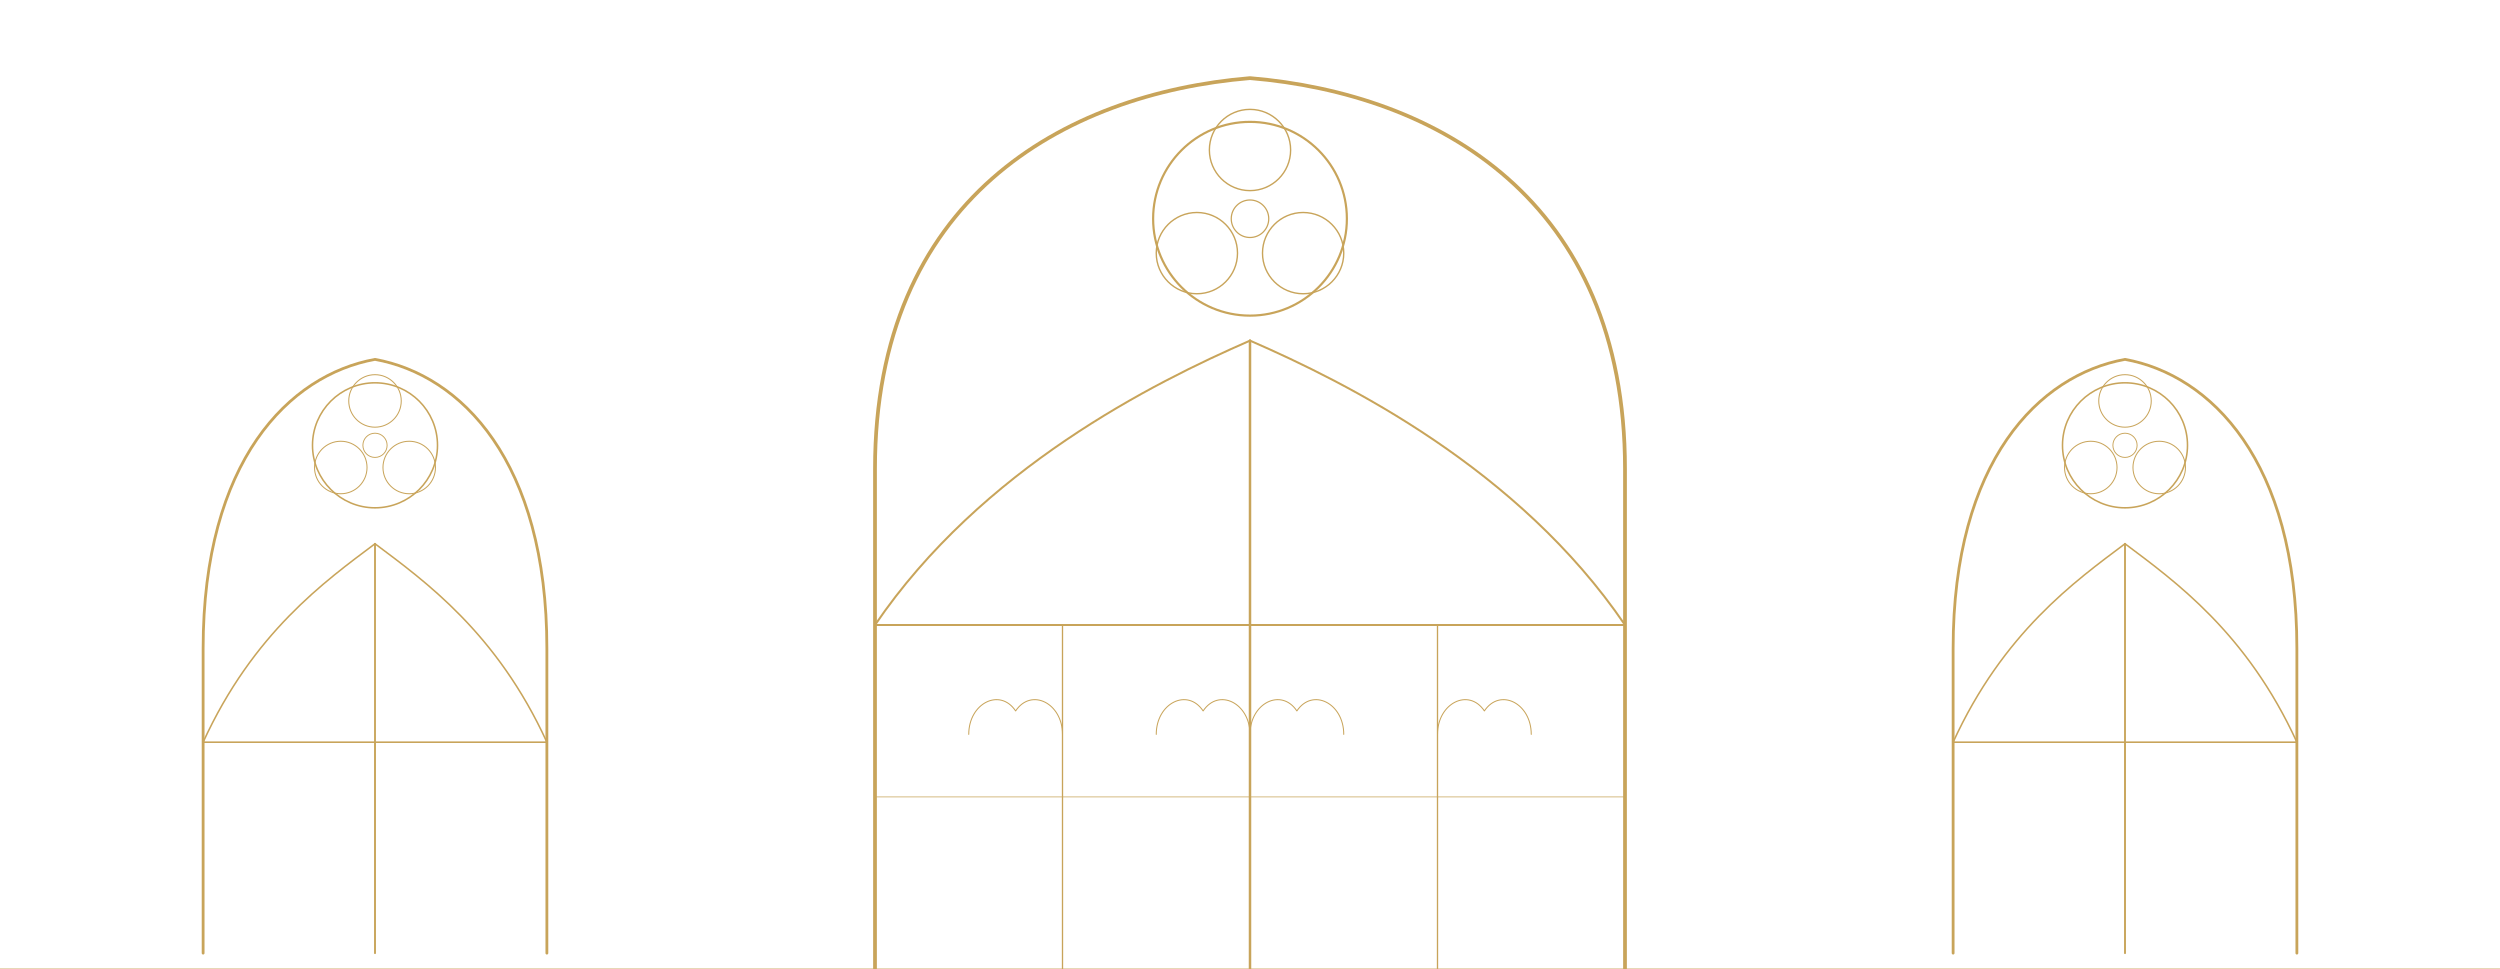
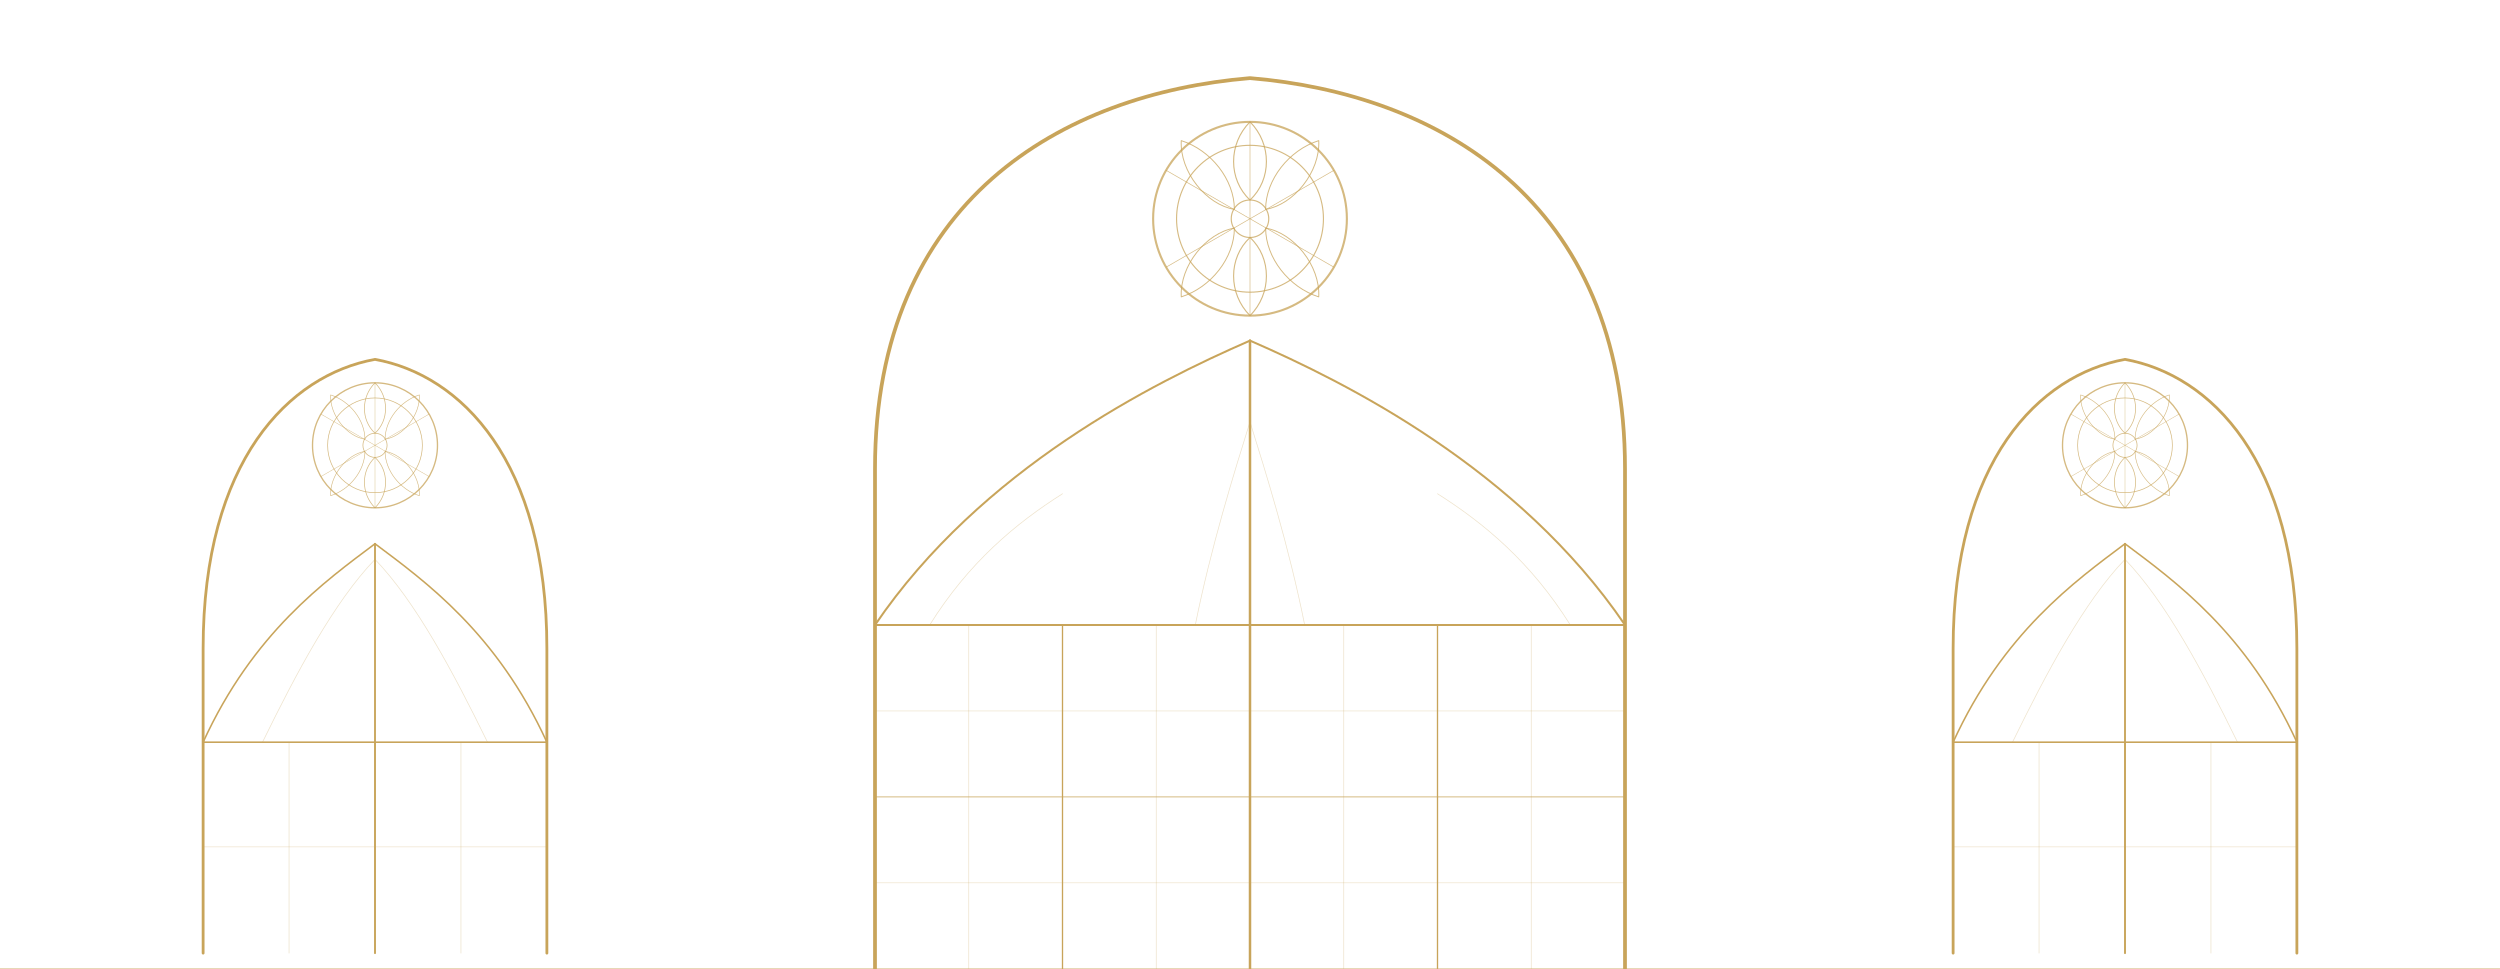
<svg xmlns="http://www.w3.org/2000/svg" viewBox="-800 0 1600 620" role="img" aria-label="gothic window watermark" preserveAspectRatio="xMidYMin meet">
  <defs>
    <style>
      .gold{fill:none;stroke:#c8a45a;stroke-linecap:round;stroke-linejoin:round}
+       .pane{fill:none;stroke:#c8a45a;stroke-width:.45;stroke-linecap:round;stroke-linejoin:round;opacity:.32}
+       .rose{fill:none;stroke:#c8a45a;stroke-linecap:round;stroke-linejoin:round;opacity:.76}
    </style>
+     <g id="rose-large">
+       <circle class="rose" cx="0" cy="0" r="62" stroke-width="1.35" />
+       <circle class="rose" cx="0" cy="0" r="47" stroke-width=".72" opacity=".52" />
+       <circle class="rose" cx="0" cy="0" r="12" stroke-width=".75" />
+       <path class="rose" d="M0,-12 C14,-25 14,-48 0,-62 C-14,-48 -14,-25 0,-12Z" stroke-width=".72" />
+       <path class="rose" d="M10,-6 C28,-9 45,-30 44,-50 C25,-44 10,-25 10,-6Z" stroke-width=".62" />
+       <path class="rose" d="M10,6 C28,9 45,30 44,50 C25,44 10,25 10,6Z" stroke-width=".62" />
+       <path class="rose" d="M0,12 C14,25 14,48 0,62 C-14,48 -14,25 0,12Z" stroke-width=".72" />
+       <path class="rose" d="M-10,6 C-28,9 -45,30 -44,50 C-25,44 -10,25 -10,6Z" stroke-width=".62" />
+       <path class="rose" d="M-10,-6 C-28,-9 -45,-30 -44,-50 C-25,-44 -10,-25 -10,-6Z" stroke-width=".62" />
+       <line class="rose" x1="0" y1="-62" x2="0" y2="62" stroke-width=".42" opacity=".45" />
+       <line class="rose" x1="-53.7" y1="-31" x2="53.7" y2="31" stroke-width=".42" opacity=".45" />
+       <line class="rose" x1="53.7" y1="-31" x2="-53.7" y2="31" stroke-width=".42" opacity=".45" />
+     </g>
  </defs>
  <g>
    <path class="gold" d="M -240,620 L -240,300 C -240,128 -120,60 0,50 C 120,60 240,128 240,300 L 240,620" stroke-width="2.4" />
    <line class="gold" x1="0" y1="620" x2="0" y2="218" stroke-width="1.6" />
    <line class="gold" x1="-240" y1="400" x2="240" y2="400" stroke-width="1.3" />
    <path class="gold" d="M -240,400 C -172,300 -62,245 0,218" stroke-width="1.3" />
    <path class="gold" d="M 240,400 C 172,300 62,245 0,218" stroke-width="1.3" />
-     <circle class="gold" cx="0" cy="140" r="62" stroke-width="1.4" />
-     <circle class="gold" cx="0" cy="140" r="12" stroke-width="0.8" />
-     <circle class="gold" cx="0" cy="96" r="26" stroke-width="0.9" />
-     <circle class="gold" cx="-34" cy="162" r="26" stroke-width="0.9" />
-     <circle class="gold" cx="34" cy="162" r="26" stroke-width="0.9" />
+     <use href="#rose-large" x="0" y="140" />
    <line class="gold" x1="-120" y1="620" x2="-120" y2="400" stroke-width="0.85" />
    <line class="gold" x1="120" y1="620" x2="120" y2="400" stroke-width="0.85" />
    <line class="gold" x1="-240" y1="510" x2="240" y2="510" stroke-width="0.7" opacity="0.7" />
-     <path class="gold" d="M -180,470 C -180,450 -160,440 -150,455 C -140,440 -120,450 -120,470" stroke-width="0.65" />
-     <path class="gold" d="M -60,470 C -60,450 -40,440 -30,455 C -20,440 0,450 0,470" stroke-width="0.65" />
-     <path class="gold" d="M 0,470 C 0,450 20,440 30,455 C 40,440 60,450 60,470" stroke-width="0.65" />
-     <path class="gold" d="M 120,470 C 120,450 140,440 150,455 C 160,440 180,450 180,470" stroke-width="0.65" />
+     <line class="pane" x1="-180" y1="400" x2="-180" y2="620" />
+     <line class="pane" x1="-60" y1="400" x2="-60" y2="620" />
+     <line class="pane" x1="60" y1="400" x2="60" y2="620" />
+     <line class="pane" x1="180" y1="400" x2="180" y2="620" />
+     <line class="pane" x1="-240" y1="455" x2="240" y2="455" />
+     <line class="pane" x1="-240" y1="565" x2="240" y2="565" />
+     <path class="pane" d="M -205,400 C -180,360 -150,335 -120,316" />
+     <path class="pane" d="M -35,400 C -25,350 -10,302 0,270" />
+     <path class="pane" d="M 35,400 C 25,350 10,302 0,270" />
+     <path class="pane" d="M 205,400 C 180,360 150,335 120,316" />
  </g>
  <g transform="translate(-560,150)">
    <path class="gold" d="M -110,460 L -110,265 C -110,145 -55,90 0,80 C 55,90 110,145 110,265 L 110,460" stroke-width="1.8" />
    <line class="gold" x1="0" y1="460" x2="0" y2="198" stroke-width="1.2" />
    <line class="gold" x1="-110" y1="325" x2="110" y2="325" stroke-width="1" />
    <path class="gold" d="M -110,325 C -78,255 -32,222 0,198" stroke-width="1" />
    <path class="gold" d="M 110,325 C 78,255 32,222 0,198" stroke-width="1" />
-     <circle class="gold" cx="0" cy="135" r="40" stroke-width="1" />
-     <circle class="gold" cx="0" cy="135" r="7.75" stroke-width="0.6" />
-     <circle class="gold" cx="0" cy="106.6" r="16.8" stroke-width="0.65" />
-     <circle class="gold" cx="-21.9" cy="149.2" r="16.8" stroke-width="0.65" />
-     <circle class="gold" cx="21.9" cy="149.2" r="16.8" stroke-width="0.65" />
+     <g transform="translate(0 135) scale(.645)">
+       <use href="#rose-large" />
+     </g>
    <line class="gold" x1="0" y1="460" x2="0" y2="325" stroke-width="0.7" opacity="0.6" />
+     <line class="pane" x1="-55" y1="325" x2="-55" y2="460" />
+     <line class="pane" x1="55" y1="325" x2="55" y2="460" />
+     <line class="pane" x1="-110" y1="392" x2="110" y2="392" />
+     <path class="pane" d="M -72,325 C -50,280 -26,235 0,208" />
+     <path class="pane" d="M 72,325 C 50,280 26,235 0,208" />
  </g>
  <g transform="translate(560,150)">
    <path class="gold" d="M -110,460 L -110,265 C -110,145 -55,90 0,80 C 55,90 110,145 110,265 L 110,460" stroke-width="1.8" />
    <line class="gold" x1="0" y1="460" x2="0" y2="198" stroke-width="1.2" />
    <line class="gold" x1="-110" y1="325" x2="110" y2="325" stroke-width="1" />
    <path class="gold" d="M -110,325 C -78,255 -32,222 0,198" stroke-width="1" />
    <path class="gold" d="M 110,325 C 78,255 32,222 0,198" stroke-width="1" />
-     <circle class="gold" cx="0" cy="135" r="40" stroke-width="1" />
-     <circle class="gold" cx="0" cy="135" r="7.75" stroke-width="0.6" />
-     <circle class="gold" cx="0" cy="106.6" r="16.8" stroke-width="0.65" />
-     <circle class="gold" cx="-21.9" cy="149.2" r="16.8" stroke-width="0.65" />
-     <circle class="gold" cx="21.9" cy="149.2" r="16.8" stroke-width="0.65" />
+     <g transform="translate(0 135) scale(.645)">
+       <use href="#rose-large" />
+     </g>
    <line class="gold" x1="0" y1="460" x2="0" y2="325" stroke-width="0.7" opacity="0.6" />
+     <line class="pane" x1="-55" y1="325" x2="-55" y2="460" />
+     <line class="pane" x1="55" y1="325" x2="55" y2="460" />
+     <line class="pane" x1="-110" y1="392" x2="110" y2="392" />
+     <path class="pane" d="M -72,325 C -50,280 -26,235 0,208" />
+     <path class="pane" d="M 72,325 C 50,280 26,235 0,208" />
  </g>
  <line class="gold" x1="-800" y1="620" x2="800" y2="620" stroke-width="0.7" opacity="0.55" />
</svg>
